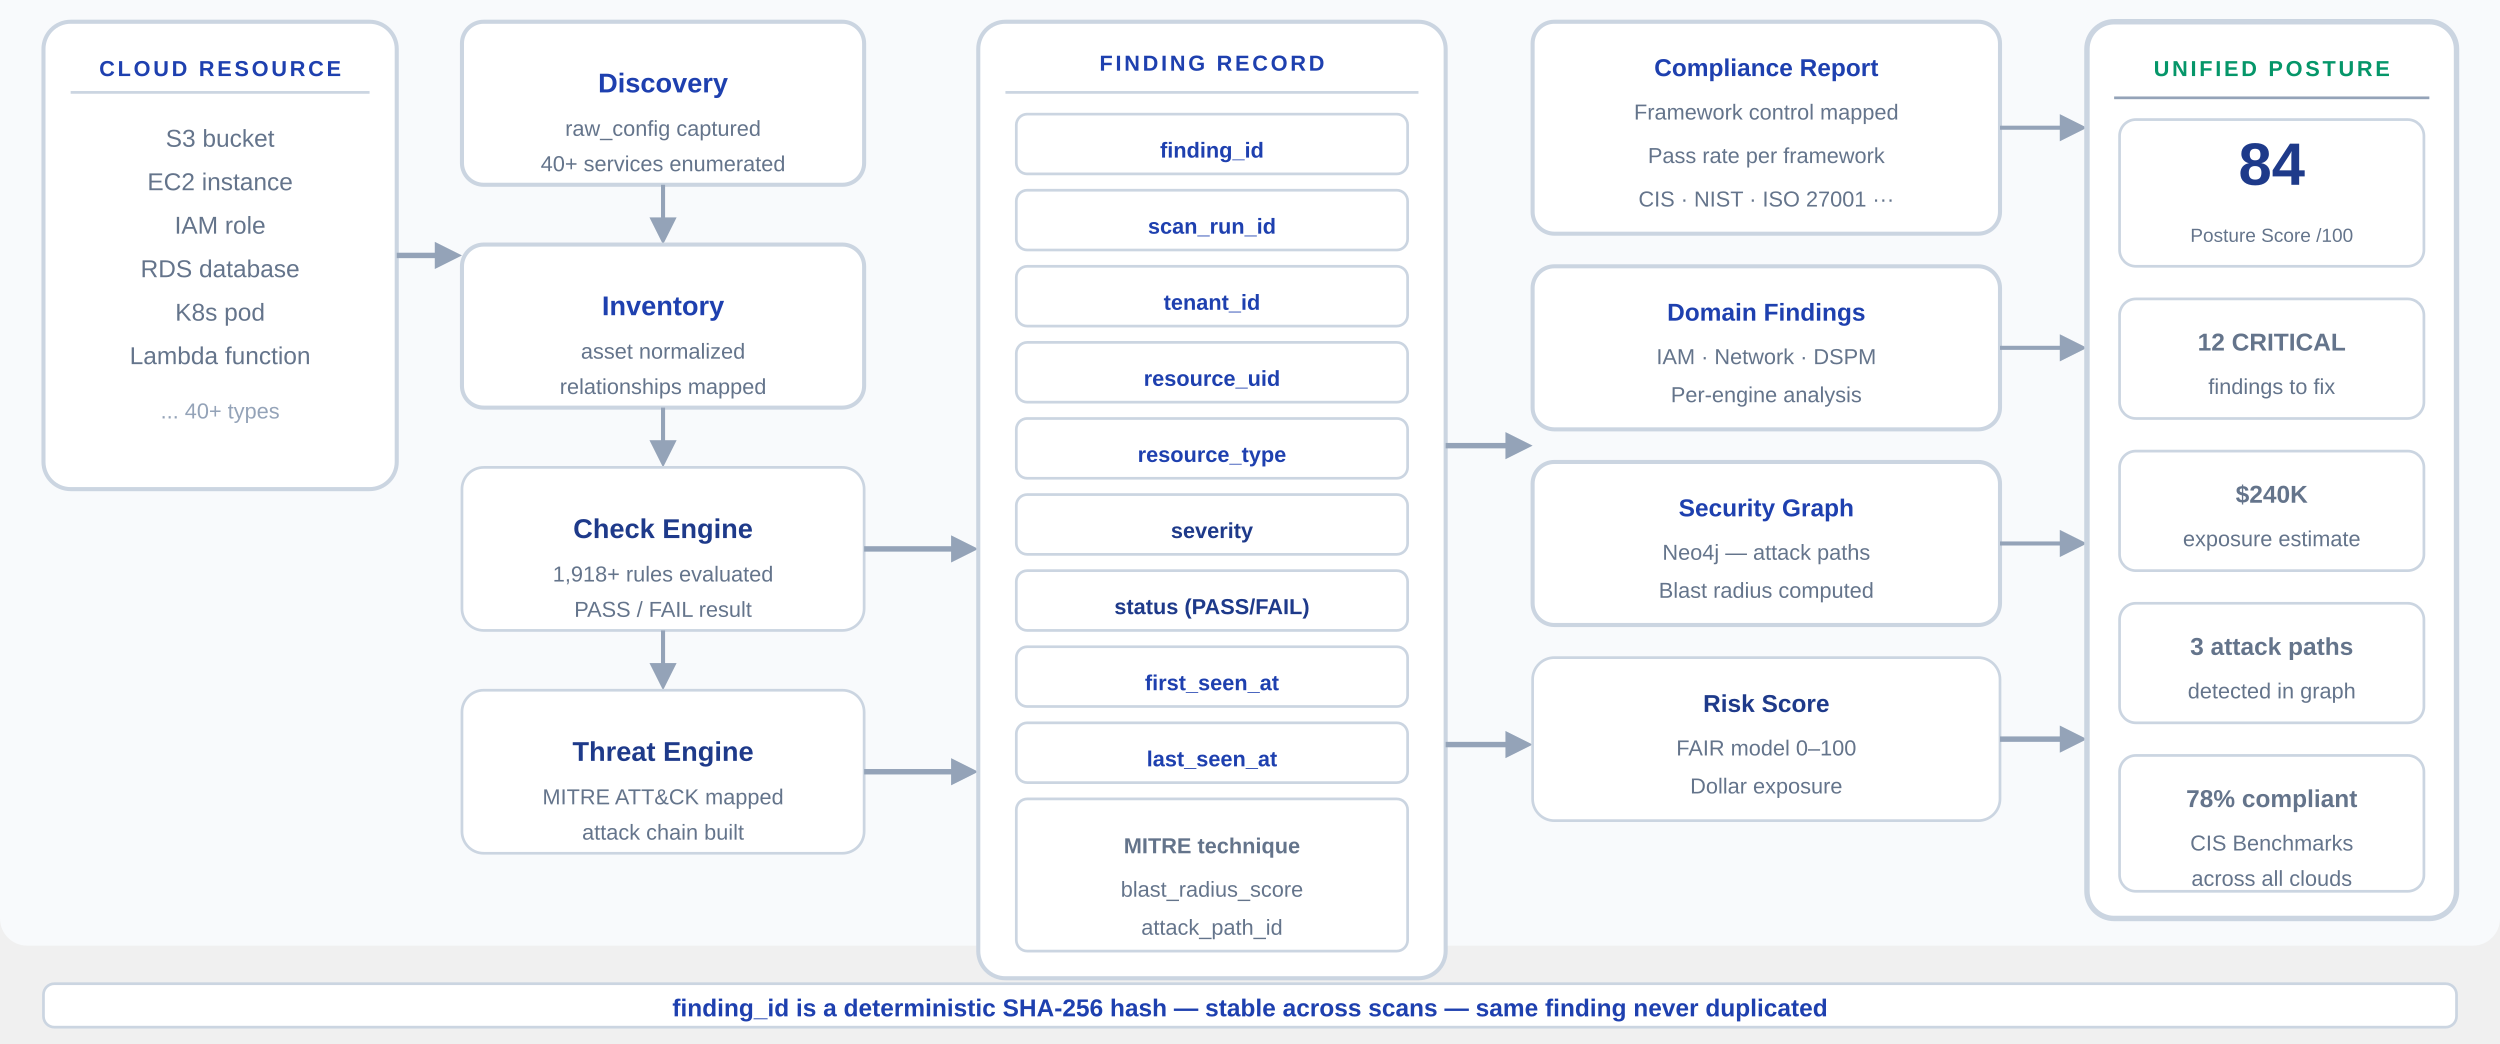
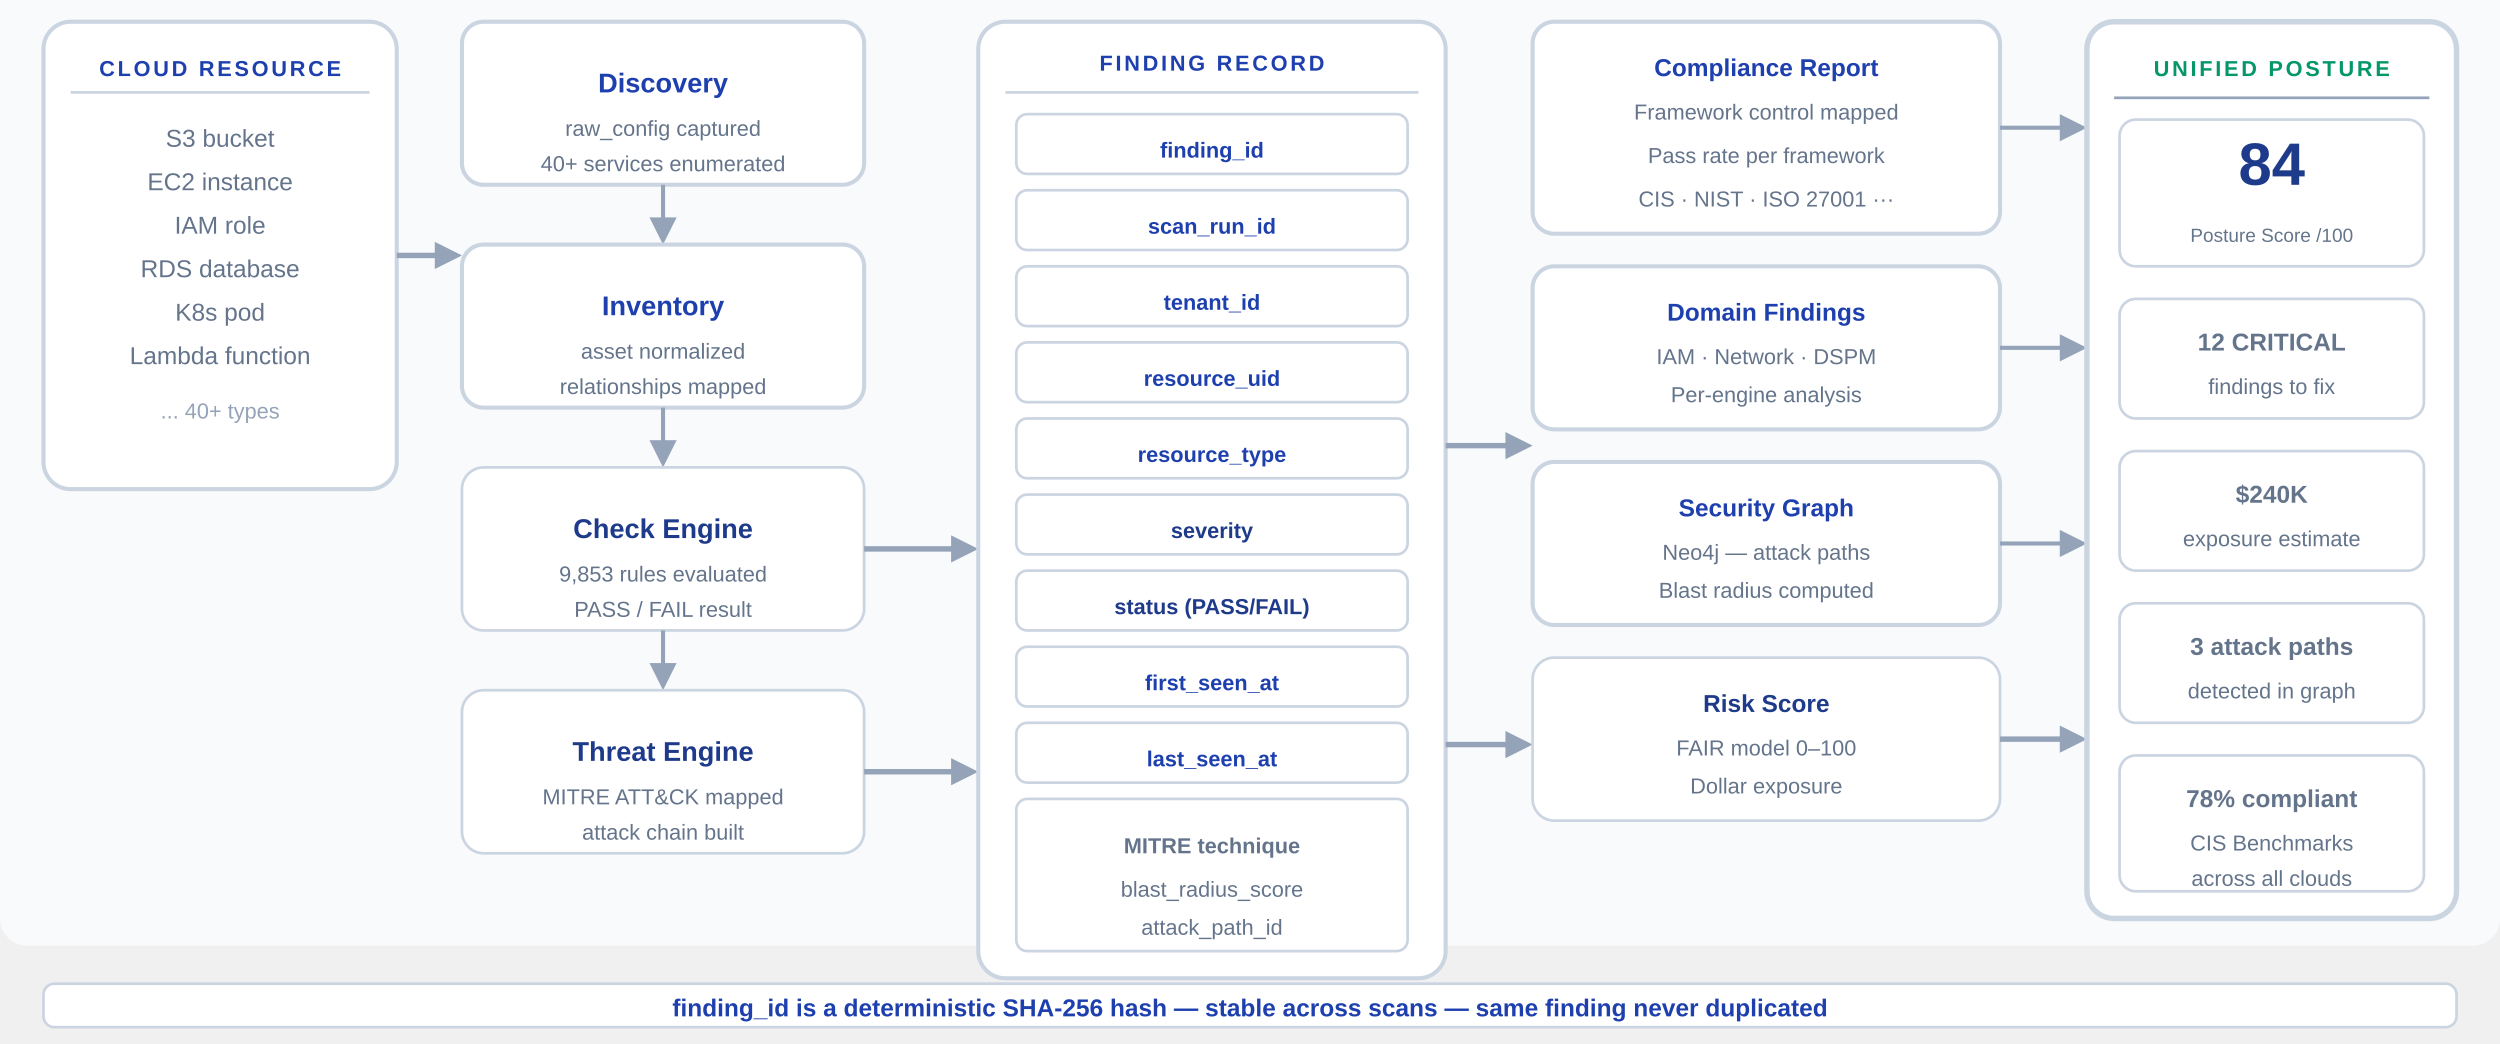
<svg xmlns="http://www.w3.org/2000/svg" viewBox="0 36 920 384" width="920" height="384" font-family="Arial, sans-serif">
  <rect width="920" height="384" fill="#F8FAFC" rx="10" />
  <text x="460" y="26" text-anchor="middle" font-size="9" font-weight="700" fill="#1E40AF" letter-spacing="1.2">DATA FLOW — FROM CLOUD RESOURCE TO POSTURE SCORE</text>
  <line x1="16" y1="34" x2="904" y2="34" stroke="#CBD5E1" stroke-width="1" />
  <rect x="16" y="44" width="130" height="172" fill="#FFFFFF" stroke="#CBD5E1" stroke-width="1.5" rx="10" />
  <text x="81" y="64" text-anchor="middle" font-size="8" font-weight="700" fill="#1E40AF" letter-spacing="1">CLOUD RESOURCE</text>
  <line x1="26" y1="70" x2="136" y2="70" stroke="#CBD5E1" stroke-width="1" />
  <text x="81" y="90" text-anchor="middle" font-size="9" fill="#64748B">S3 bucket</text>
  <text x="81" y="106" text-anchor="middle" font-size="9" fill="#64748B">EC2 instance</text>
  <text x="81" y="122" text-anchor="middle" font-size="9" fill="#64748B">IAM role</text>
  <text x="81" y="138" text-anchor="middle" font-size="9" fill="#64748B">RDS database</text>
  <text x="81" y="154" text-anchor="middle" font-size="9" fill="#64748B">K8s pod</text>
  <text x="81" y="170" text-anchor="middle" font-size="9" fill="#64748B">Lambda function</text>
  <text x="81" y="190" text-anchor="middle" font-size="8" fill="#94A3B8">... 40+ types</text>
  <line x1="146" y1="130" x2="162" y2="130" stroke="#94A3B8" stroke-width="2" />
  <polygon points="160,125 170,130 160,135" fill="#94A3B8" />
  <rect x="170" y="44" width="148" height="60" fill="#FFFFFF" stroke="#CBD5E1" stroke-width="1.5" rx="8" />
  <text x="244" y="70" text-anchor="middle" font-size="10" font-weight="700" fill="#1E40AF">Discovery</text>
  <text x="244" y="86" text-anchor="middle" font-size="8" fill="#64748B">raw_config captured</text>
  <text x="244" y="99" text-anchor="middle" font-size="8" fill="#64748B">40+ services enumerated</text>
  <line x1="244" y1="104" x2="244" y2="118" stroke="#94A3B8" stroke-width="1.5" />
  <polygon points="239,116 244,126 249,116" fill="#94A3B8" />
  <rect x="170" y="126" width="148" height="60" fill="#FFFFFF" stroke="#CBD5E1" stroke-width="1.5" rx="8" />
  <text x="244" y="152" text-anchor="middle" font-size="10" font-weight="700" fill="#1E40AF">Inventory</text>
  <text x="244" y="168" text-anchor="middle" font-size="8" fill="#64748B">asset normalized</text>
  <text x="244" y="181" text-anchor="middle" font-size="8" fill="#64748B">relationships mapped</text>
  <line x1="244" y1="186" x2="244" y2="200" stroke="#94A3B8" stroke-width="1.5" />
  <polygon points="239,198 244,208 249,198" fill="#94A3B8" />
  <rect x="170" y="208" width="148" height="60" fill="#FFFFFF" rx="8" stroke="#CBD5E1" stroke-width="1" />
  <text x="244" y="234" text-anchor="middle" font-size="10" font-weight="700" fill="#1E3A8A">Check Engine</text>
-   <text x="244" y="250" text-anchor="middle" font-size="8" fill="#64748B">1,918+ rules evaluated</text>
+   <text x="244" y="250" text-anchor="middle" font-size="8" fill="#64748B">9,853 rules evaluated</text>
  <text x="244" y="263" text-anchor="middle" font-size="8" fill="#64748B">PASS / FAIL result</text>
  <line x1="244" y1="268" x2="244" y2="282" stroke="#94A3B8" stroke-width="1.5" />
  <polygon points="239,280 244,290 249,280" fill="#94A3B8" />
  <rect x="170" y="290" width="148" height="60" fill="#FFFFFF" rx="8" stroke="#CBD5E1" stroke-width="1" />
  <text x="244" y="316" text-anchor="middle" font-size="10" font-weight="700" fill="#1E3A8A">Threat Engine</text>
  <text x="244" y="332" text-anchor="middle" font-size="8" fill="#64748B">MITRE ATT&amp;CK mapped</text>
  <text x="244" y="345" text-anchor="middle" font-size="8" fill="#64748B">attack chain built</text>
  <line x1="318" y1="238" x2="352" y2="238" stroke="#94A3B8" stroke-width="2" />
  <polygon points="350,233 360,238 350,243" fill="#94A3B8" />
  <line x1="318" y1="320" x2="352" y2="320" stroke="#94A3B8" stroke-width="2" />
  <polygon points="350,315 360,320 350,325" fill="#94A3B8" />
  <rect x="360" y="44" width="172" height="352" fill="#FFFFFF" stroke="#CBD5E1" stroke-width="1.5" rx="10" />
  <text x="446" y="62" text-anchor="middle" font-size="8" font-weight="700" fill="#1E40AF" letter-spacing="1">FINDING RECORD</text>
  <line x1="370" y1="70" x2="522" y2="70" stroke="#CBD5E1" stroke-width="1" />
  <rect x="374" y="78" width="144" height="22" fill="#FFFFFF" stroke="#CBD5E1" stroke-width="1" rx="4" />
  <text x="446" y="94" text-anchor="middle" font-size="8" font-weight="600" fill="#1E40AF">finding_id</text>
  <rect x="374" y="106" width="144" height="22" fill="#FFFFFF" stroke="#CBD5E1" stroke-width="1" rx="4" />
  <text x="446" y="122" text-anchor="middle" font-size="8" font-weight="600" fill="#1E40AF">scan_run_id</text>
  <rect x="374" y="134" width="144" height="22" fill="#FFFFFF" stroke="#CBD5E1" stroke-width="1" rx="4" />
  <text x="446" y="150" text-anchor="middle" font-size="8" font-weight="600" fill="#1E40AF">tenant_id</text>
  <rect x="374" y="162" width="144" height="22" fill="#FFFFFF" stroke="#CBD5E1" stroke-width="1" rx="4" />
  <text x="446" y="178" text-anchor="middle" font-size="8" font-weight="600" fill="#1E40AF">resource_uid</text>
  <rect x="374" y="190" width="144" height="22" fill="#FFFFFF" stroke="#CBD5E1" stroke-width="1" rx="4" />
  <text x="446" y="206" text-anchor="middle" font-size="8" font-weight="600" fill="#1E40AF">resource_type</text>
  <rect x="374" y="218" width="144" height="22" fill="#FFFFFF" rx="4" stroke="#CBD5E1" stroke-width="1" />
  <text x="446" y="234" text-anchor="middle" font-size="8" font-weight="700" fill="#1E3A8A">severity</text>
  <rect x="374" y="246" width="144" height="22" fill="#FFFFFF" rx="4" stroke="#CBD5E1" stroke-width="1" />
  <text x="446" y="262" text-anchor="middle" font-size="8" font-weight="700" fill="#1E3A8A">status (PASS/FAIL)</text>
  <rect x="374" y="274" width="144" height="22" fill="#FFFFFF" stroke="#CBD5E1" stroke-width="1" rx="4" />
  <text x="446" y="290" text-anchor="middle" font-size="8" font-weight="600" fill="#1E40AF">first_seen_at</text>
  <rect x="374" y="302" width="144" height="22" fill="#FFFFFF" stroke="#CBD5E1" stroke-width="1" rx="4" />
  <text x="446" y="318" text-anchor="middle" font-size="8" font-weight="600" fill="#1E40AF">last_seen_at</text>
  <rect x="374" y="330" width="144" height="56" fill="#FFFFFF" stroke="#CBD5E1" stroke-width="1" rx="4" />
  <text x="446" y="350" text-anchor="middle" font-size="8" font-weight="700" fill="#64748B">MITRE technique</text>
  <text x="446" y="366" text-anchor="middle" font-size="8" fill="#64748B">blast_radius_score</text>
  <text x="446" y="380" text-anchor="middle" font-size="8" fill="#64748B">attack_path_id</text>
  <line x1="532" y1="200" x2="556" y2="200" stroke="#94A3B8" stroke-width="2" />
  <polygon points="554,195 564,200 554,205" fill="#94A3B8" />
  <line x1="532" y1="310" x2="556" y2="310" stroke="#94A3B8" stroke-width="2" />
  <polygon points="554,305 564,310 554,315" fill="#94A3B8" />
  <rect x="564" y="44" width="172" height="78" fill="#FFFFFF" stroke="#CBD5E1" stroke-width="1.5" rx="8" />
  <text x="650" y="64" text-anchor="middle" font-size="9" font-weight="700" fill="#1E40AF">Compliance Report</text>
  <text x="650" y="80" text-anchor="middle" font-size="8" fill="#64748B">Framework control mapped</text>
  <text x="650" y="96" text-anchor="middle" font-size="8" fill="#64748B">Pass rate per framework</text>
  <text x="650" y="112" text-anchor="middle" font-size="8" fill="#64748B">CIS · NIST · ISO 27001 ···</text>
  <rect x="564" y="134" width="172" height="60" fill="#FFFFFF" stroke="#CBD5E1" stroke-width="1.5" rx="8" />
  <text x="650" y="154" text-anchor="middle" font-size="9" font-weight="700" fill="#1E40AF">Domain Findings</text>
  <text x="650" y="170" text-anchor="middle" font-size="8" fill="#64748B">IAM · Network · DSPM</text>
  <text x="650" y="184" text-anchor="middle" font-size="8" fill="#64748B">Per-engine analysis</text>
  <rect x="564" y="206" width="172" height="60" fill="#FFFFFF" stroke="#CBD5E1" stroke-width="1.5" rx="8" />
  <text x="650" y="226" text-anchor="middle" font-size="9" font-weight="700" fill="#1E40AF">Security Graph</text>
  <text x="650" y="242" text-anchor="middle" font-size="8" fill="#64748B">Neo4j — attack paths</text>
  <text x="650" y="256" text-anchor="middle" font-size="8" fill="#64748B">Blast radius computed</text>
  <rect x="564" y="278" width="172" height="60" fill="#FFFFFF" rx="8" stroke="#CBD5E1" stroke-width="1" />
  <text x="650" y="298" text-anchor="middle" font-size="9" font-weight="700" fill="#1E3A8A">Risk Score</text>
  <text x="650" y="314" text-anchor="middle" font-size="8" fill="#64748B">FAIR model 0–100</text>
  <text x="650" y="328" text-anchor="middle" font-size="8" fill="#64748B">Dollar exposure</text>
  <line x1="736" y1="83" x2="760" y2="83" stroke="#94A3B8" stroke-width="1.5" />
  <polygon points="758,78 768,83 758,88" fill="#94A3B8" />
  <line x1="736" y1="164" x2="760" y2="164" stroke="#94A3B8" stroke-width="1.5" />
  <polygon points="758,159 768,164 758,169" fill="#94A3B8" />
  <line x1="736" y1="236" x2="760" y2="236" stroke="#94A3B8" stroke-width="1.5" />
  <polygon points="758,231 768,236 758,241" fill="#94A3B8" />
  <line x1="736" y1="308" x2="760" y2="308" stroke="#94A3B8" stroke-width="2" />
  <polygon points="758,303 768,308 758,313" fill="#94A3B8" />
  <rect x="768" y="44" width="136" height="330" fill="#FFFFFF" stroke="#CBD5E1" stroke-width="2" rx="10" />
  <text x="836" y="64" text-anchor="middle" font-size="8" font-weight="700" fill="#059669" letter-spacing="1">UNIFIED POSTURE</text>
  <line x1="778" y1="72" x2="894" y2="72" stroke="#94A3B8" stroke-width="1" />
  <rect x="780" y="80" width="112" height="54" fill="#FFFFFF" rx="6" stroke="#CBD5E1" stroke-width="1" />
  <text x="836" y="104" text-anchor="middle" font-size="22" font-weight="700" fill="#1E3A8A">84</text>
  <text x="836" y="125" text-anchor="middle" font-size="7" fill="#64748B">Posture Score /100</text>
  <rect x="780" y="146" width="112" height="44" fill="#FFFFFF" stroke="#CBD5E1" stroke-width="1" rx="6" />
  <text x="836" y="165" text-anchor="middle" font-size="9" font-weight="700" fill="#64748B">12 CRITICAL</text>
  <text x="836" y="181" text-anchor="middle" font-size="8" fill="#64748B">findings to fix</text>
  <rect x="780" y="202" width="112" height="44" fill="#FFFFFF" stroke="#CBD5E1" stroke-width="1" rx="6" />
  <text x="836" y="221" text-anchor="middle" font-size="9" font-weight="700" fill="#64748B">$240K</text>
  <text x="836" y="237" text-anchor="middle" font-size="8" fill="#64748B">exposure estimate</text>
  <rect x="780" y="258" width="112" height="44" fill="#FFFFFF" stroke="#CBD5E1" stroke-width="1" rx="6" />
  <text x="836" y="277" text-anchor="middle" font-size="9" font-weight="700" fill="#64748B">3 attack paths</text>
  <text x="836" y="293" text-anchor="middle" font-size="8" fill="#64748B">detected in graph</text>
  <rect x="780" y="314" width="112" height="50" fill="#FFFFFF" stroke="#CBD5E1" stroke-width="1" rx="6" />
  <text x="836" y="333" text-anchor="middle" font-size="9" font-weight="700" fill="#64748B">78% compliant</text>
  <text x="836" y="349" text-anchor="middle" font-size="8" fill="#64748B">CIS Benchmarks</text>
  <text x="836" y="362" text-anchor="middle" font-size="8" fill="#64748B">across all clouds</text>
  <rect x="16" y="398" width="888" height="16" fill="#FFFFFF" stroke="#CBD5E1" stroke-width="1" rx="4" />
  <text x="460" y="410" text-anchor="middle" font-size="9" font-weight="700" fill="#1E40AF">finding_id is a deterministic SHA-256 hash — stable across scans — same finding never duplicated</text>
</svg>
